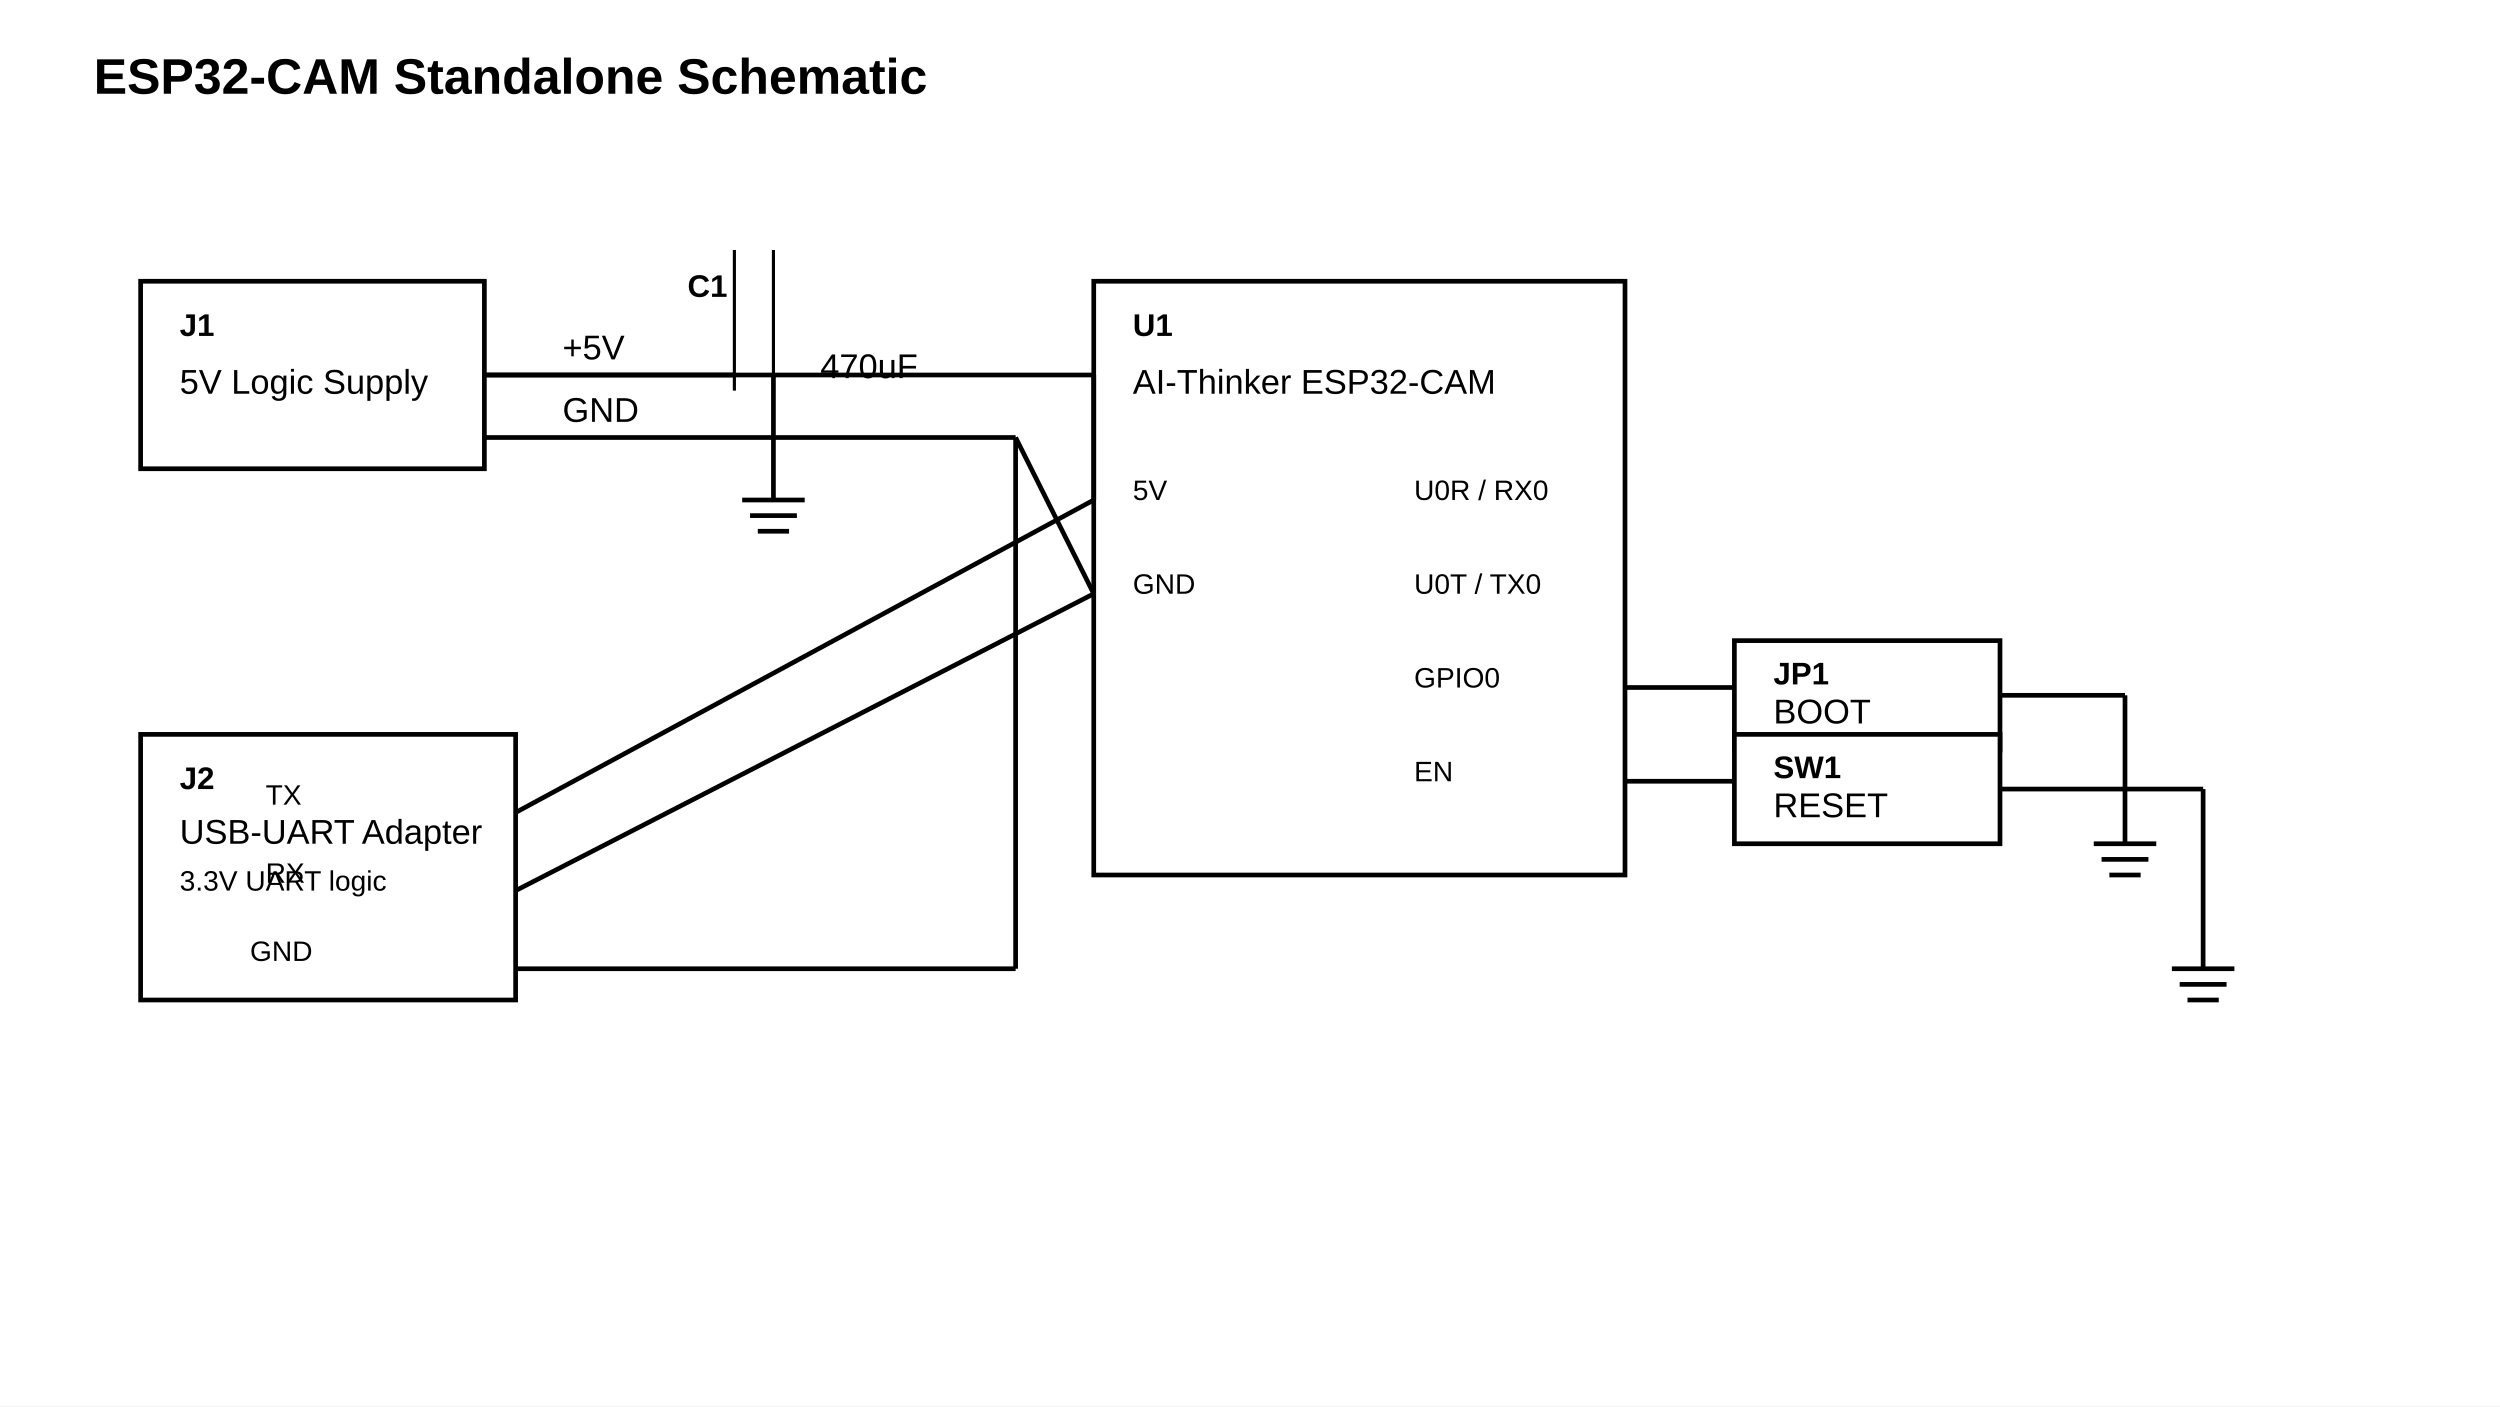
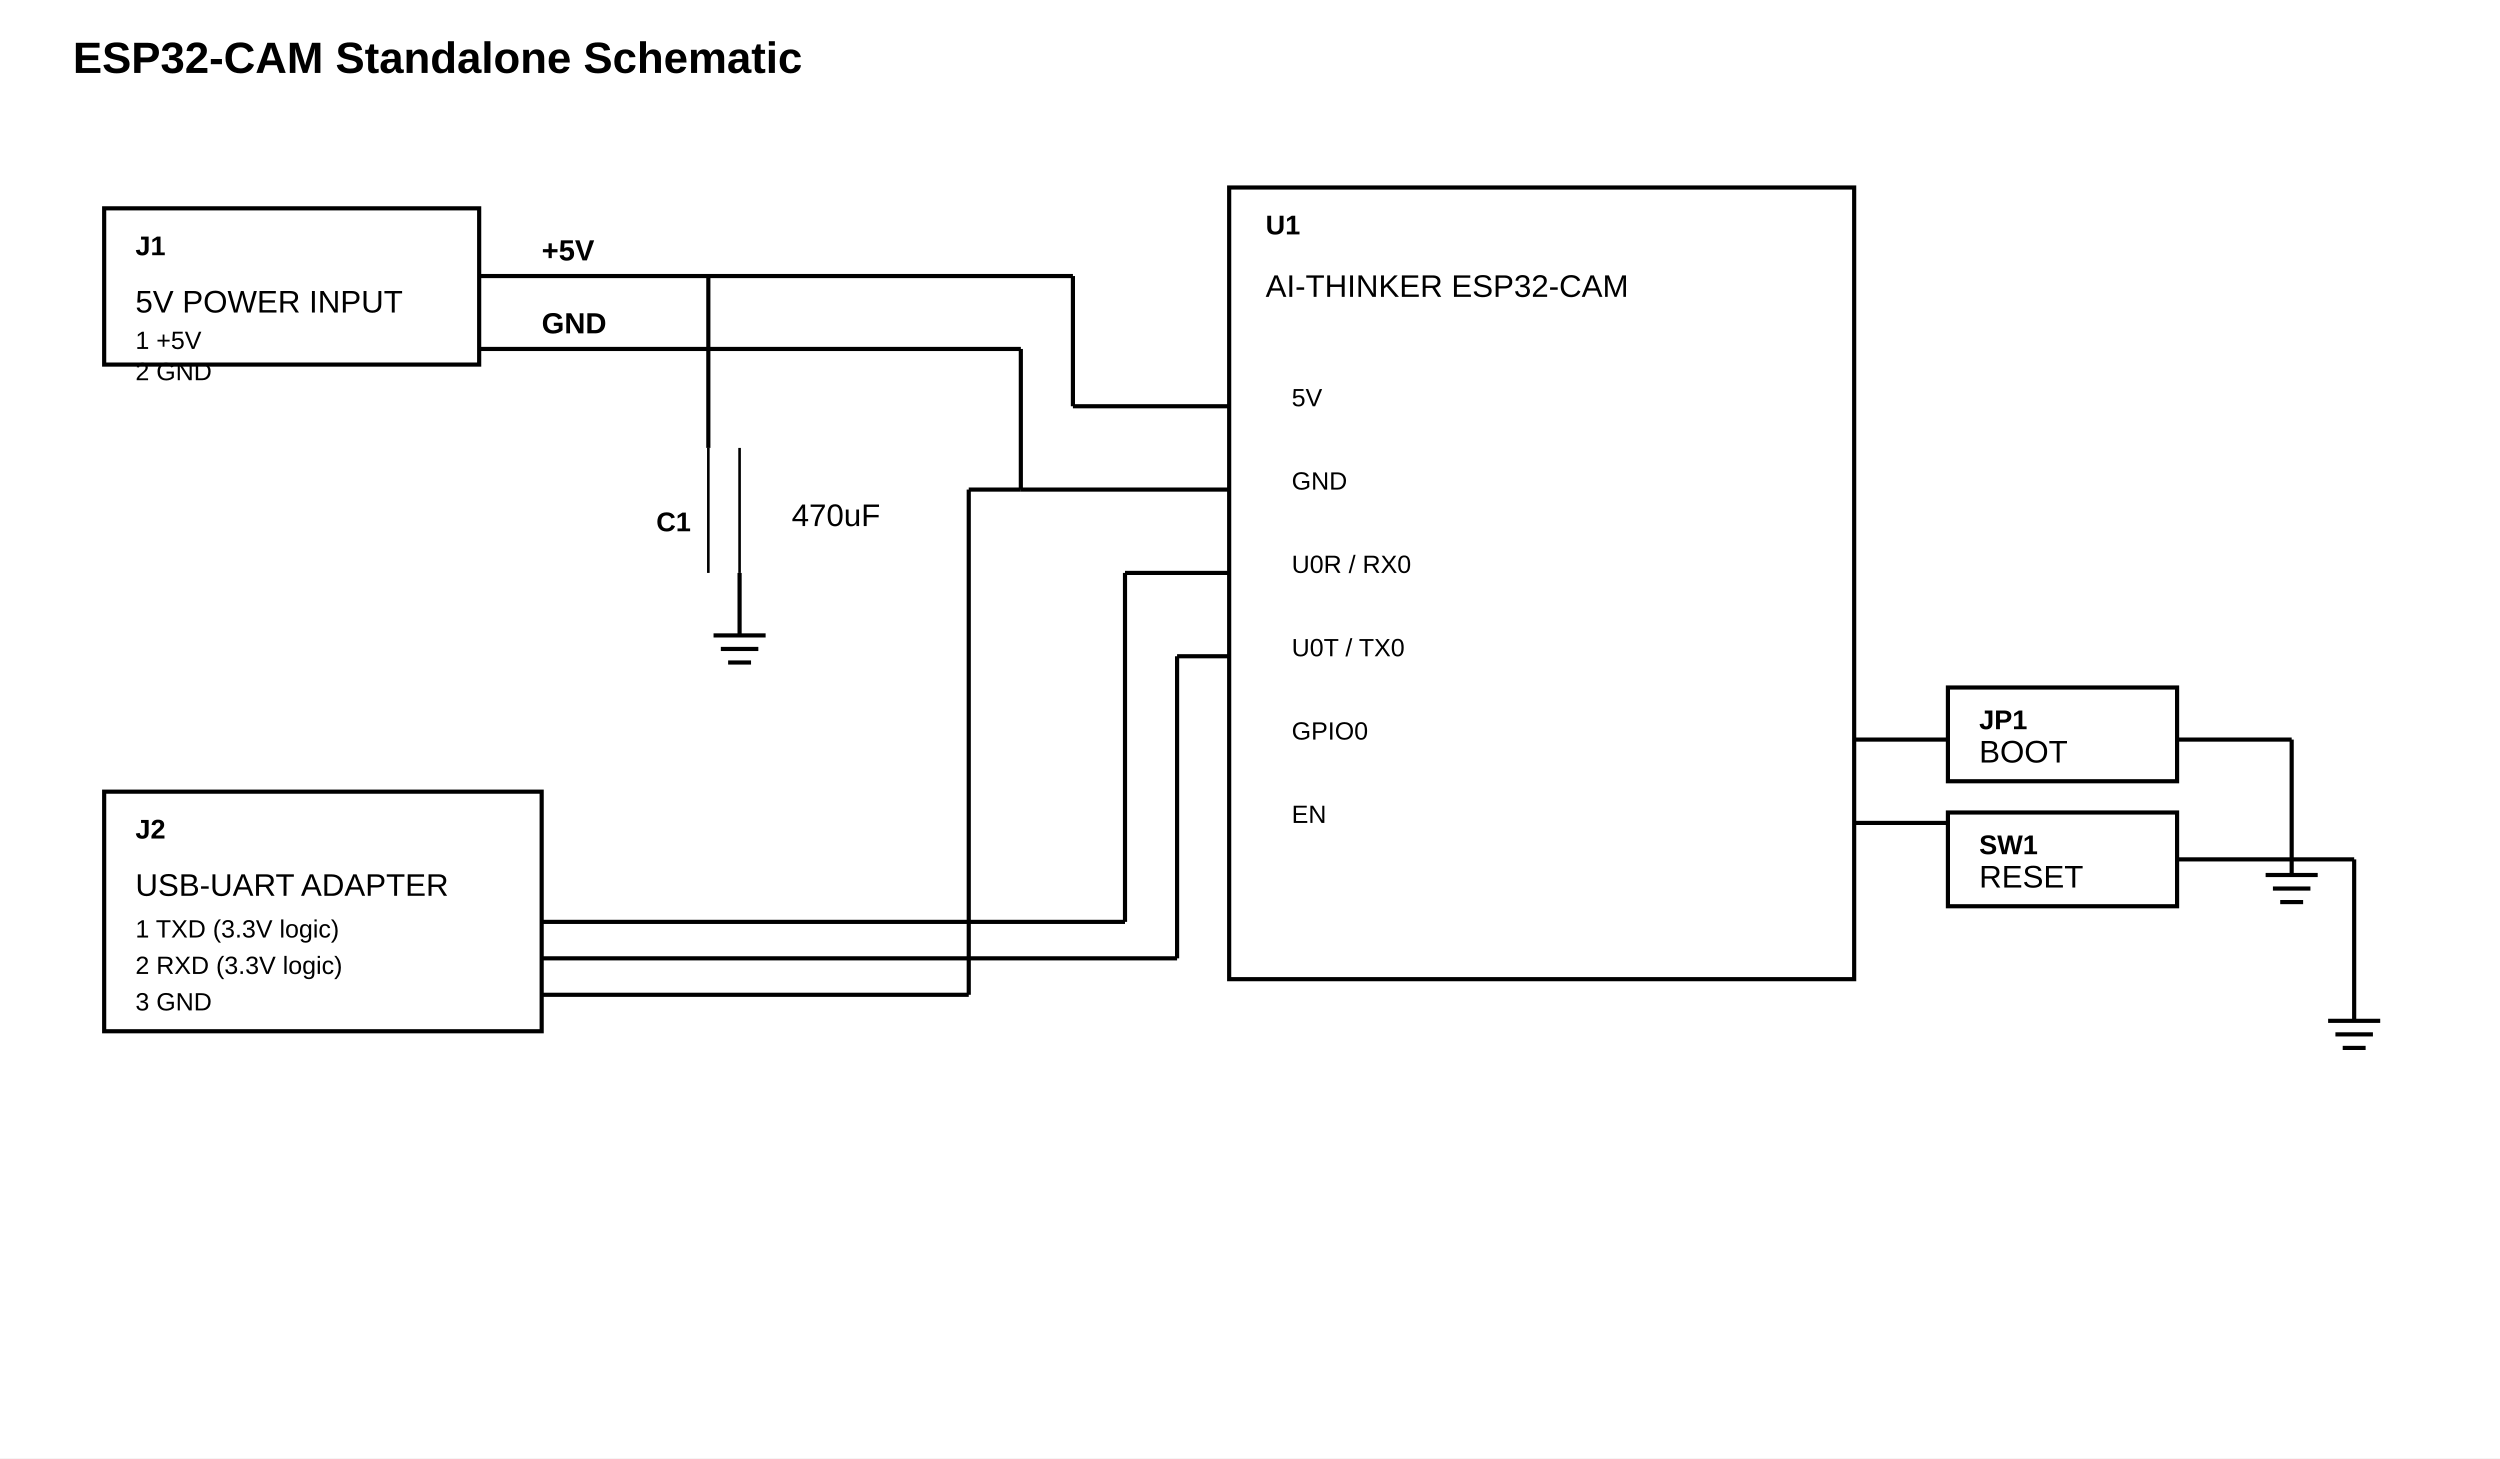
- <svg xmlns="http://www.w3.org/2000/svg" width="1600" height="900" viewBox="0 0 1600 900">
+ <svg xmlns="http://www.w3.org/2000/svg" width="2400" height="1400" viewBox="0 0 2400 1400">
  <defs>
    <style>
      .bg { fill: #ffffff; }
-       .box { fill: #ffffff; stroke: #000000; stroke-width: 3; }
-       .wire { fill: none; stroke: #000000; stroke-width: 3; }
-       .thin { fill: none; stroke: #000000; stroke-width: 2; }
-       .title { font-family: Arial, Helvetica, sans-serif; font-size: 32px; font-weight: 700; fill: #000000; }
-       .label { font-family: Arial, Helvetica, sans-serif; font-size: 22px; fill: #000000; }
-       .small { font-family: Arial, Helvetica, sans-serif; font-size: 18px; fill: #000000; }
-       .ref { font-family: Arial, Helvetica, sans-serif; font-size: 20px; font-weight: 700; fill: #000000; }
+       .line { fill: none; stroke: #000000; stroke-width: 4; }
+       .thin { fill: none; stroke: #000000; stroke-width: 2.5; }
+       .box { fill: #ffffff; stroke: #000000; stroke-width: 4; }
+       .title { font-family: Arial, Helvetica, sans-serif; font-size: 42px; font-weight: 700; fill: #000000; }
+       .ref { font-family: Arial, Helvetica, sans-serif; font-size: 26px; font-weight: 700; fill: #000000; }
+       .label { font-family: Arial, Helvetica, sans-serif; font-size: 30px; fill: #000000; }
+       .pin { font-family: Arial, Helvetica, sans-serif; font-size: 24px; fill: #000000; }
+       .net { font-family: Arial, Helvetica, sans-serif; font-size: 28px; font-weight: 700; fill: #000000; }
    </style>
  </defs>
-   <rect class="bg" x="0" y="0" width="1600" height="900" />
-   <text class="title" x="60" y="60">ESP32-CAM Standalone Schematic</text>
-   <rect class="box" x="90" y="180" width="220" height="120" />
-   <text class="ref" x="115" y="215">J1</text>
-   <text class="label" x="115" y="252">5V Logic Supply</text>
-   <rect class="box" x="90" y="470" width="240" height="170" />
-   <text class="ref" x="115" y="505">J2</text>
-   <text class="label" x="115" y="540">USB-UART Adapter</text>
-   <text class="small" x="115" y="570">3.3V UART logic</text>
-   <rect class="box" x="700" y="180" width="340" height="380" />
-   <text class="ref" x="725" y="215">U1</text>
-   <text class="label" x="725" y="252">AI-Thinker ESP32-CAM</text>
-   <text class="small" x="725" y="320">5V</text>
-   <text class="small" x="725" y="380">GND</text>
-   <text class="small" x="905" y="320">U0R / RX0</text>
-   <text class="small" x="905" y="380">U0T / TX0</text>
-   <text class="small" x="905" y="440">GPIO0</text>
-   <text class="small" x="905" y="500">EN</text>
-   <line class="wire" x1="310" y1="240" x2="700" y2="240" />
-   <line class="wire" x1="700" y1="240" x2="700" y2="320" />
-   <text class="label" x="360" y="230">+5V</text>
-   <line class="wire" x1="310" y1="280" x2="650" y2="280" />
-   <line class="wire" x1="650" y1="280" x2="700" y2="380" />
-   <text class="label" x="360" y="270">GND</text>
-   <line class="wire" x1="330" y1="520" x2="700" y2="320" />
-   <text class="small" x="170" y="515">TX</text>
-   <line class="wire" x1="330" y1="570" x2="700" y2="380" />
-   <text class="small" x="170" y="565">RX</text>
-   <line class="wire" x1="330" y1="620" x2="650" y2="620" />
-   <line class="wire" x1="650" y1="620" x2="650" y2="280" />
-   <text class="small" x="160" y="615">GND</text>
-   <rect class="box" x="1110" y="410" width="170" height="70" />
-   <text class="ref" x="1135" y="438">JP1</text>
-   <text class="label" x="1135" y="463">BOOT</text>
-   <line class="wire" x1="1040" y1="440" x2="1110" y2="440" />
-   <line class="wire" x1="1280" y1="445" x2="1360" y2="445" />
-   <line class="wire" x1="1360" y1="445" x2="1360" y2="540" />
-   <line class="wire" x1="1340" y1="540" x2="1380" y2="540" />
-   <line class="wire" x1="1345" y1="550" x2="1375" y2="550" />
-   <line class="wire" x1="1350" y1="560" x2="1370" y2="560" />
-   <rect class="box" x="1110" y="470" width="170" height="70" />
-   <text class="ref" x="1135" y="498">SW1</text>
-   <text class="label" x="1135" y="523">RESET</text>
-   <line class="wire" x1="1040" y1="500" x2="1110" y2="500" />
-   <line class="wire" x1="1280" y1="505" x2="1410" y2="505" />
-   <line class="wire" x1="1410" y1="505" x2="1410" y2="620" />
-   <line class="wire" x1="1390" y1="620" x2="1430" y2="620" />
-   <line class="wire" x1="1395" y1="630" x2="1425" y2="630" />
-   <line class="wire" x1="1400" y1="640" x2="1420" y2="640" />
-   <text class="ref" x="440" y="190">C1</text>
-   <line class="thin" x1="470" y1="160" x2="470" y2="250" />
-   <line class="thin" x1="495" y1="160" x2="495" y2="250" />
-   <line class="wire" x1="495" y1="240" x2="495" y2="320" />
-   <line class="wire" x1="475" y1="320" x2="515" y2="320" />
-   <line class="wire" x1="480" y1="330" x2="510" y2="330" />
-   <line class="wire" x1="485" y1="340" x2="505" y2="340" />
-   <line class="wire" x1="310" y1="240" x2="470" y2="240" />
-   <text class="label" x="525" y="242">470uF</text>
+   <rect class="bg" x="0" y="0" width="2400" height="1400" />
+   <text class="title" x="70" y="70">ESP32-CAM Standalone Schematic</text>
+   <rect class="box" x="100" y="200" width="360" height="150" />
+   <text class="ref" x="130" y="245">J1</text>
+   <text class="label" x="130" y="300">5V POWER INPUT</text>
+   <text class="pin" x="130" y="335">1  +5V</text>
+   <text class="pin" x="130" y="365">2  GND</text>
+   <rect class="box" x="100" y="760" width="420" height="230" />
+   <text class="ref" x="130" y="805">J2</text>
+   <text class="label" x="130" y="860">USB-UART ADAPTER</text>
+   <text class="pin" x="130" y="900">1  TXD   (3.3V logic)</text>
+   <text class="pin" x="130" y="935">2  RXD   (3.3V logic)</text>
+   <text class="pin" x="130" y="970">3  GND</text>
+   <rect class="box" x="1180" y="180" width="600" height="760" />
+   <text class="ref" x="1215" y="225">U1</text>
+   <text class="label" x="1215" y="285">AI-THINKER ESP32-CAM</text>
+   <text class="pin" x="1240" y="390">5V</text>
+   <text class="pin" x="1240" y="470">GND</text>
+   <text class="pin" x="1240" y="550">U0R / RX0</text>
+   <text class="pin" x="1240" y="630">U0T / TX0</text>
+   <text class="pin" x="1240" y="710">GPIO0</text>
+   <text class="pin" x="1240" y="790">EN</text>
+   <line class="line" x1="460" y1="265" x2="1030" y2="265" />
+   <line class="line" x1="1030" y1="265" x2="1030" y2="390" />
+   <line class="line" x1="1030" y1="390" x2="1180" y2="390" />
+   <text class="net" x="520" y="250">+5V</text>
+   <line class="line" x1="460" y1="335" x2="980" y2="335" />
+   <line class="line" x1="980" y1="335" x2="980" y2="470" />
+   <line class="line" x1="980" y1="470" x2="1180" y2="470" />
+   <text class="net" x="520" y="320">GND</text>
+   <text class="ref" x="630" y="510">C1</text>
+   <line class="thin" x1="680" y1="430" x2="680" y2="550" />
+   <line class="thin" x1="710" y1="430" x2="710" y2="550" />
+   <line class="line" x1="680" y1="430" x2="680" y2="265" />
+   <line class="line" x1="710" y1="550" x2="710" y2="610" />
+   <line class="line" x1="685" y1="610" x2="735" y2="610" />
+   <line class="line" x1="692" y1="623" x2="728" y2="623" />
+   <line class="line" x1="699" y1="636" x2="721" y2="636" />
+   <text class="label" x="760" y="505">470uF</text>
+   <line class="line" x1="520" y1="885" x2="1080" y2="885" />
+   <line class="line" x1="1080" y1="885" x2="1080" y2="550" />
+   <line class="line" x1="1080" y1="550" x2="1180" y2="550" />
+   <line class="line" x1="520" y1="920" x2="1130" y2="920" />
+   <line class="line" x1="1130" y1="920" x2="1130" y2="630" />
+   <line class="line" x1="1130" y1="630" x2="1180" y2="630" />
+   <line class="line" x1="520" y1="955" x2="930" y2="955" />
+   <line class="line" x1="930" y1="955" x2="930" y2="470" />
+   <line class="line" x1="930" y1="470" x2="980" y2="470" />
+   <rect class="box" x="1870" y="660" width="220" height="90" />
+   <text class="ref" x="1900" y="700">JP1</text>
+   <text class="label" x="1900" y="732">BOOT</text>
+   <line class="line" x1="1780" y1="710" x2="1870" y2="710" />
+   <line class="line" x1="2090" y1="710" x2="2200" y2="710" />
+   <line class="line" x1="2200" y1="710" x2="2200" y2="840" />
+   <line class="line" x1="2175" y1="840" x2="2225" y2="840" />
+   <line class="line" x1="2182" y1="853" x2="2218" y2="853" />
+   <line class="line" x1="2189" y1="866" x2="2211" y2="866" />
+   <rect class="box" x="1870" y="780" width="220" height="90" />
+   <text class="ref" x="1900" y="820">SW1</text>
+   <text class="label" x="1900" y="852">RESET</text>
+   <line class="line" x1="1780" y1="790" x2="1870" y2="790" />
+   <line class="line" x1="2090" y1="825" x2="2260" y2="825" />
+   <line class="line" x1="2260" y1="825" x2="2260" y2="980" />
+   <line class="line" x1="2235" y1="980" x2="2285" y2="980" />
+   <line class="line" x1="2242" y1="993" x2="2278" y2="993" />
+   <line class="line" x1="2249" y1="1006" x2="2271" y2="1006" />
</svg>
